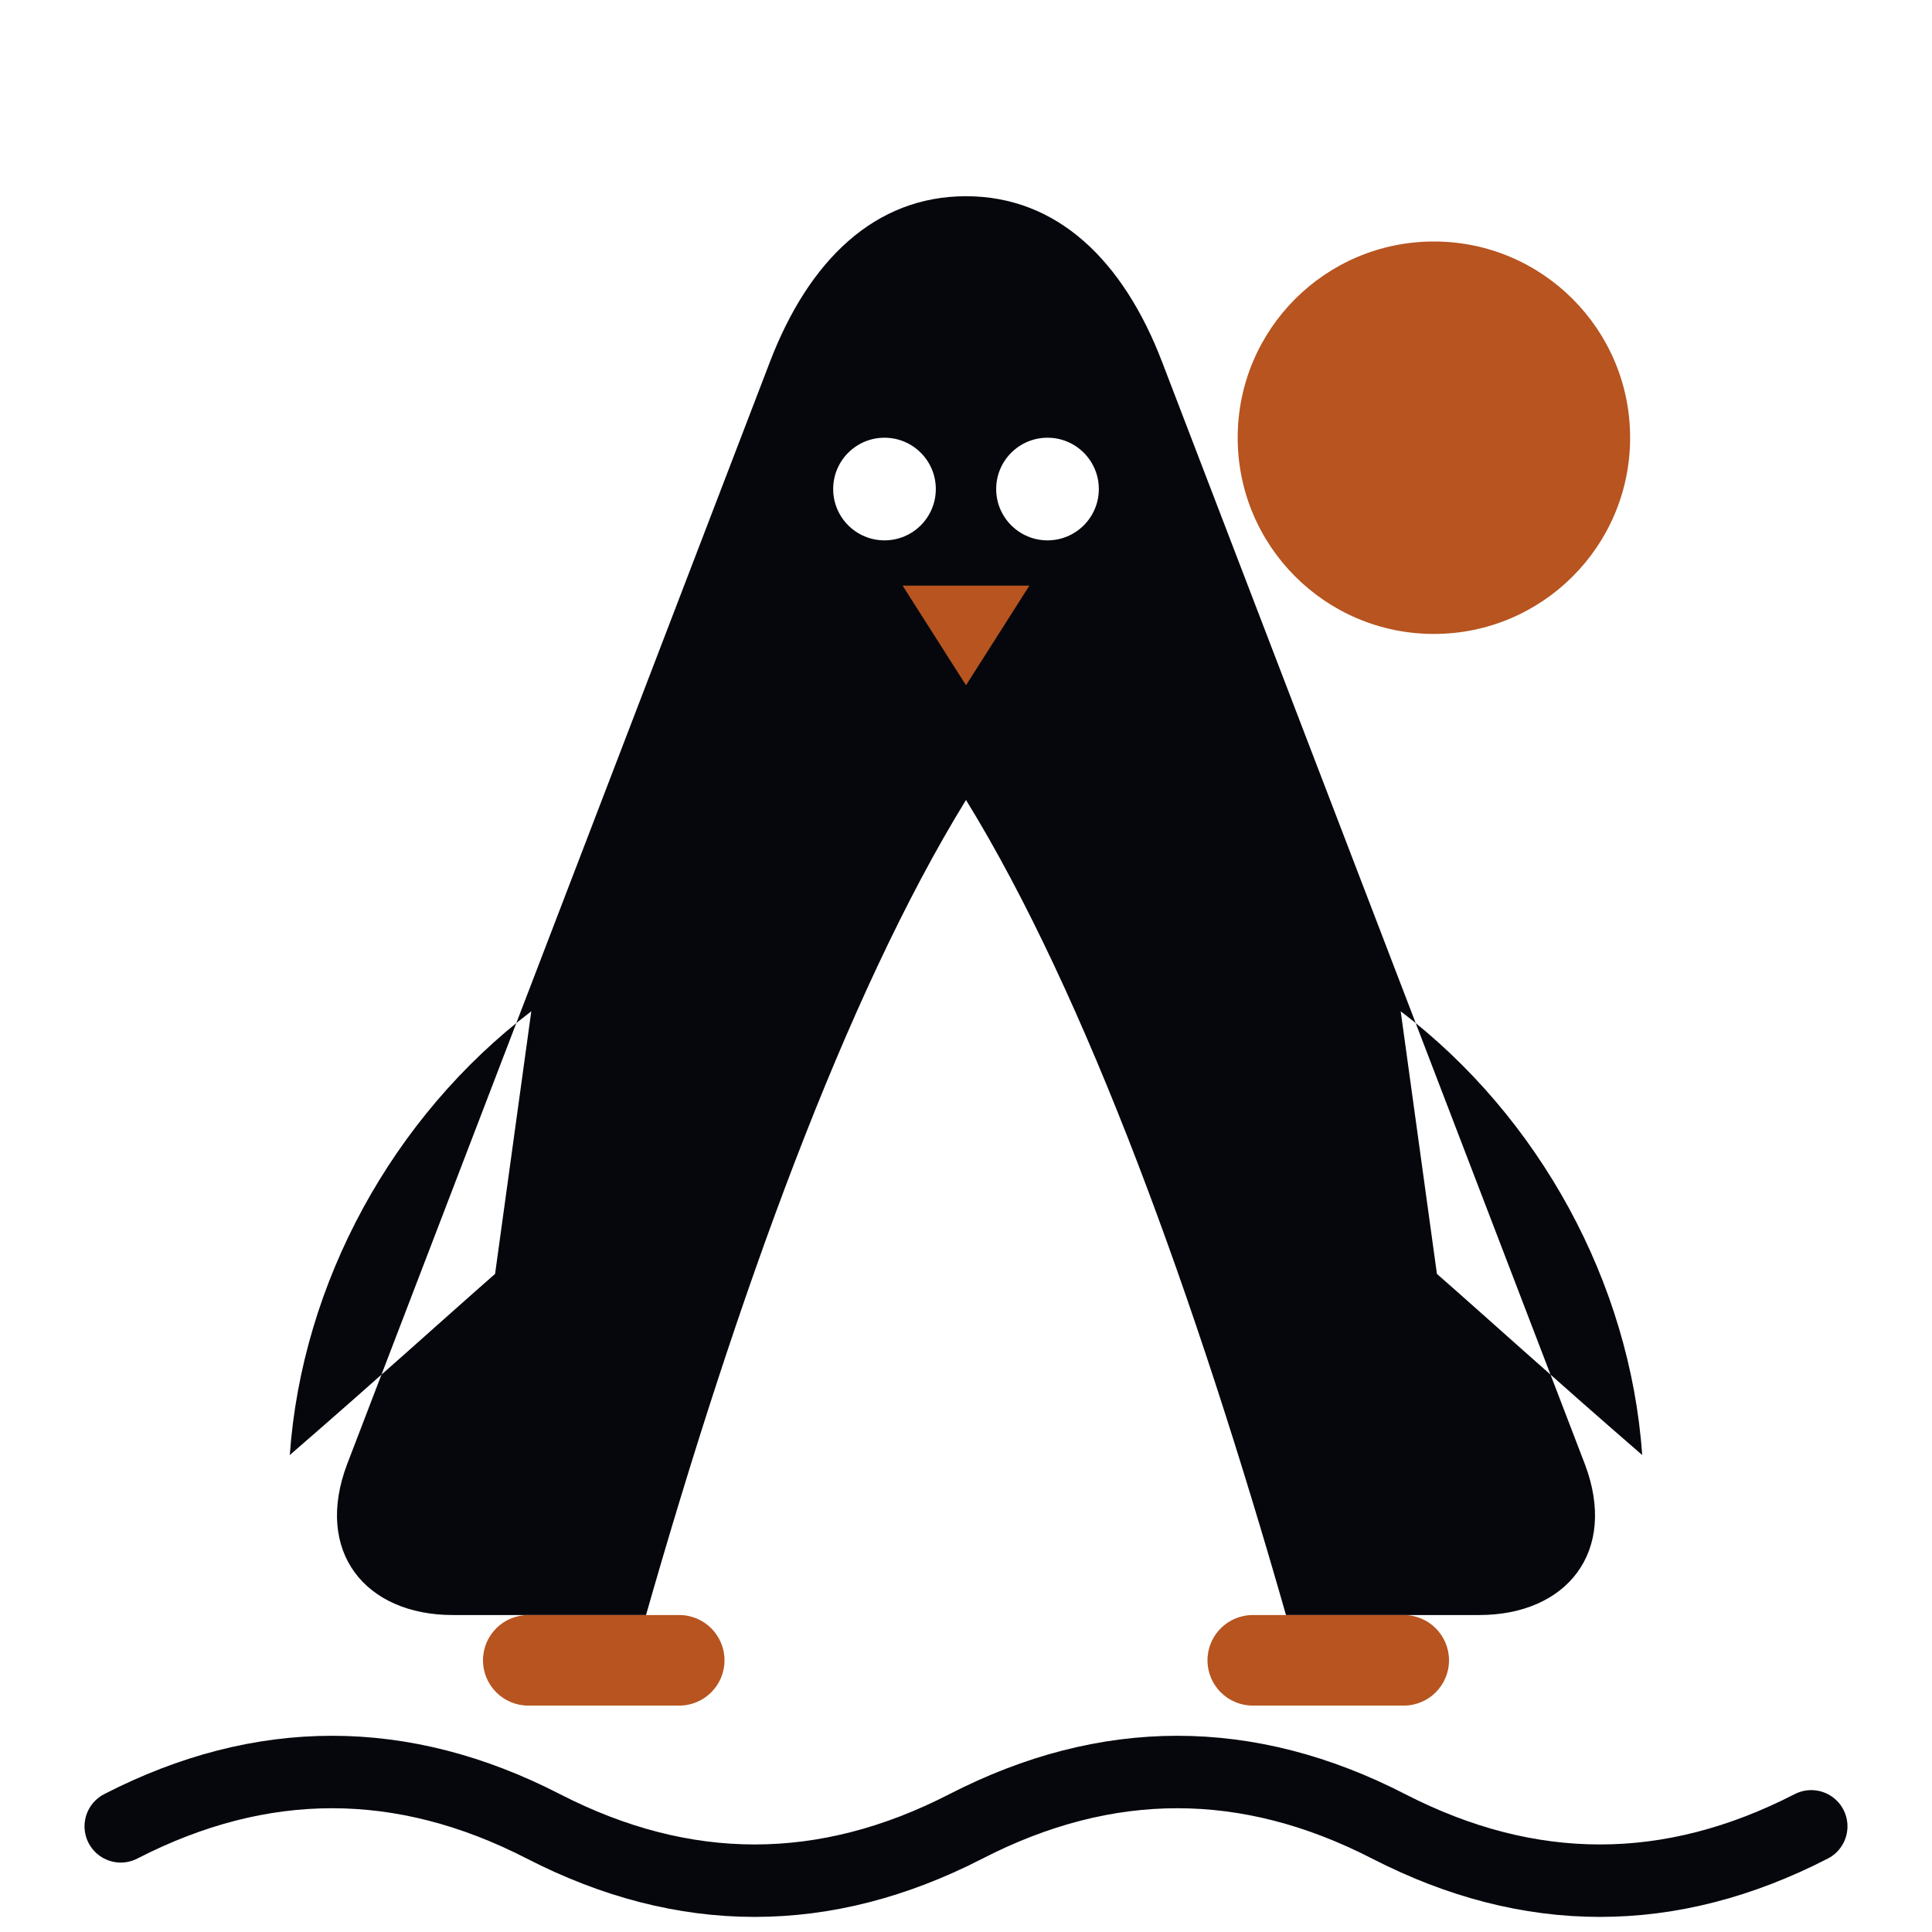
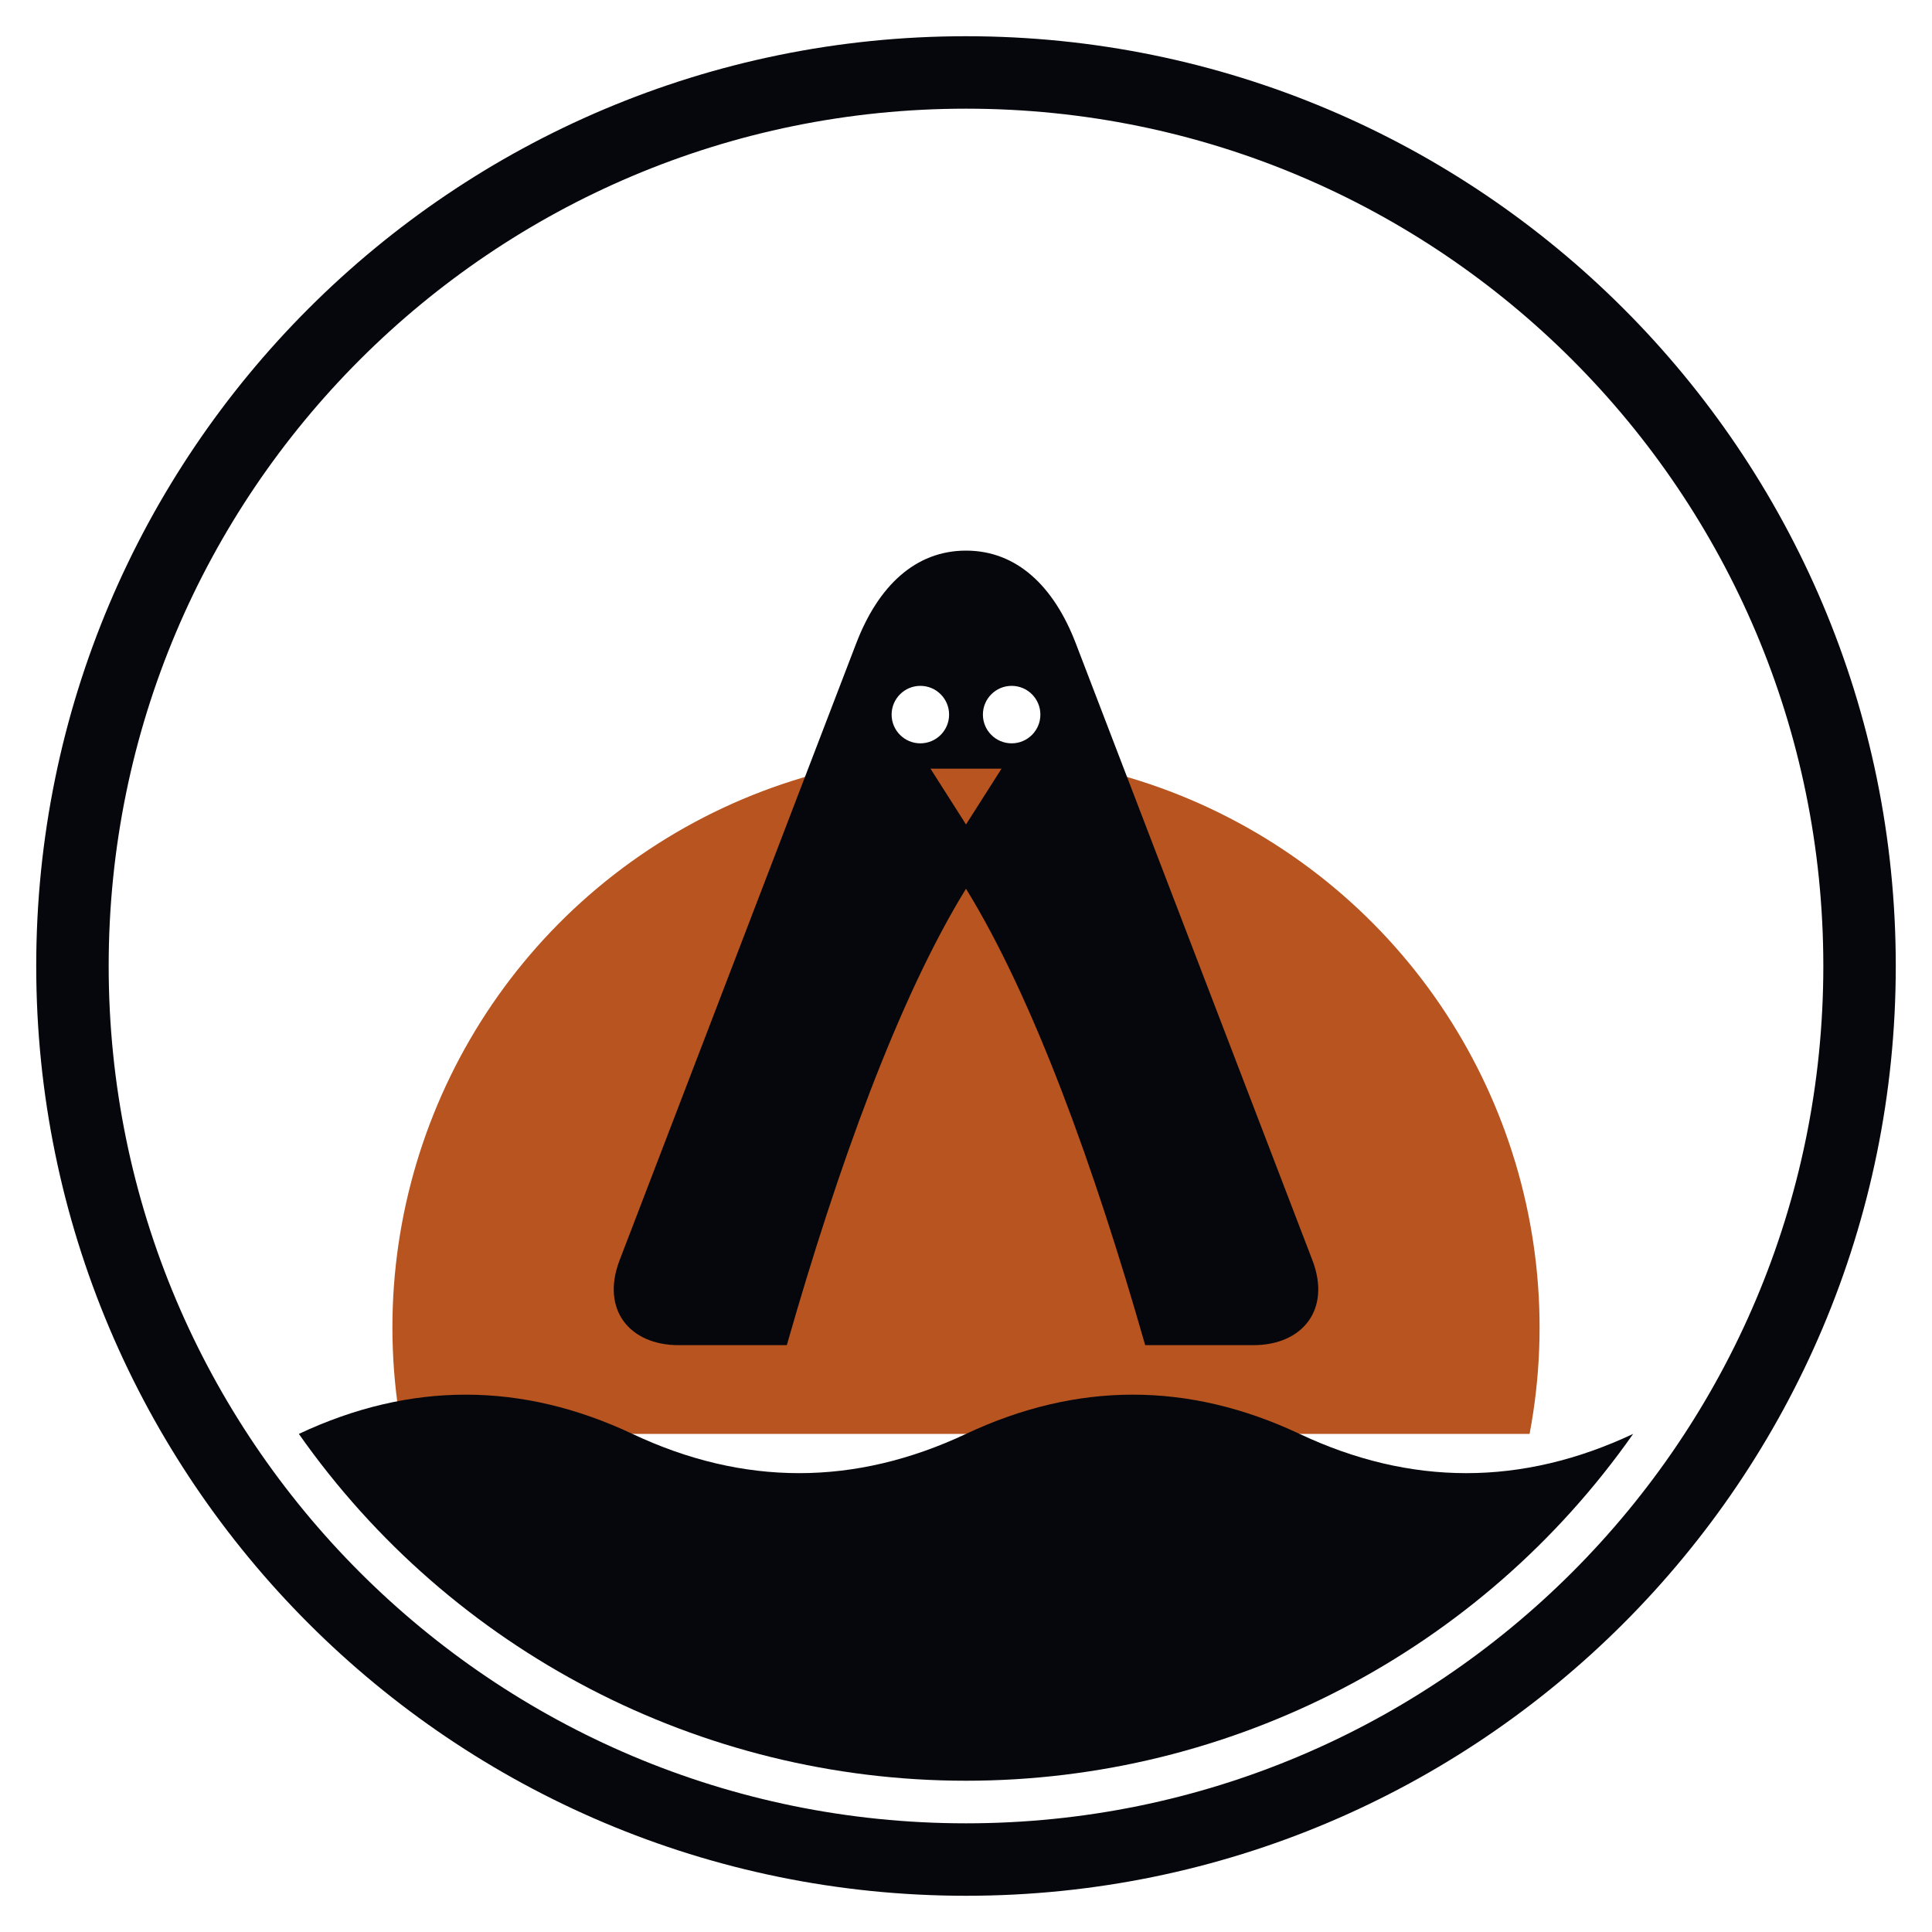
<svg xmlns="http://www.w3.org/2000/svg" width="512" height="512" viewBox="0 0 64 64">
  <g transform="translate(0 0)">
-     <path d="M41 14.5a6.5 6.5 0 1 0 13 0a6.5 6.5 0 1 0-13 0Z" fill="#b7541f" fill-rule="evenodd" />
-     <path d="M32 6.5C35 6.5 37.2 8.6 38.5 12L52.5 48.5C53.6 51.4 51.9 53.5 49 53.5H15C12.1 53.5 10.4 51.4 11.5 48.5L25.5 12C26.8 8.6 29 6.5 32 6.5Z M32 26.5C36 33 39.6 43 42.6 53.5H21.4C24.4 43 28 33 32 26.5Z M27.6 16.2a1.7 1.7 0 1 0 3.4 0a1.7 1.7 0 1 0-3.4 0Z M33 16.2a1.7 1.7 0 1 0 3.4 0a1.7 1.7 0 1 0-3.4 0Z M17.6 33.5C13 37 10 42.5 9.6 48.2C12.6 45.6 14.8 43.6 16.4 42.2Z M46.4 33.5C51 37 54 42.5 54.4 48.2C51.4 45.6 49.2 43.6 47.6 42.2Z" fill="#05070d" fill-rule="evenodd" />
-     <path d="M29.9 19.4H34.1L32 22.7Z" fill="#b7541f" fill-rule="evenodd" />
-     <path d="M17.5 53.5h5a1.5 1.5 0 0 1 0 3h-5a1.5 1.5 0 0 1 0-3Z M41.5 53.5h5a1.5 1.5 0 0 1 0 3h-5a1.5 1.5 0 0 1 0-3Z" fill="#b7541f" fill-rule="evenodd" />
-     <path d="M4 60.5q7-3.6 14 0t14 0 14 0 14 0" fill="none" stroke="#05070d" stroke-width="2.4" stroke-linecap="round" />
+     <path d="M2.4 32a29.6 29.6 0 1 0 59.2 0a29.6 29.6 0 1 0-59.2 0Z" fill="none" stroke="#05070d" stroke-width="2.4" stroke-linecap="round" />
+     <path d="M13.33 47.5A19 19 0 1 1 50.67 47.5Z" fill="#b7541f" fill-rule="evenodd" />
+     <path d="M9.9 47.5q5.53-2.6 11.05 0t11.05 0 11.05 0 11.05 0A27 27 0 0 1 9.9 47.5Z" fill="#05070d" fill-rule="evenodd" />
+     <path d="M32 6.5C35 6.5 37.2 8.6 38.5 12L52.5 48.5C53.6 51.4 51.9 53.5 49 53.5H15C12.1 53.5 10.4 51.4 11.5 48.5L25.5 12C26.8 8.6 29 6.5 32 6.5Z M32 26.5C36 33 39.6 43 42.6 53.5H21.4C24.4 43 28 33 32 26.5Z M27.6 16.2a1.7 1.7 0 1 0 3.4 0a1.7 1.7 0 1 0-3.4 0Z M33 16.2a1.7 1.7 0 1 0 3.4 0a1.7 1.7 0 1 0-3.4 0Z" transform="translate(32 31.4) scale(0.56) translate(-32 -30)" fill="#05070d" fill-rule="evenodd" />
+     <path d="M29.9 19.4H34.1L32 22.7Z" transform="translate(32 31.4) scale(0.56) translate(-32 -30)" fill="#b7541f" fill-rule="evenodd" />
  </g>
</svg>
